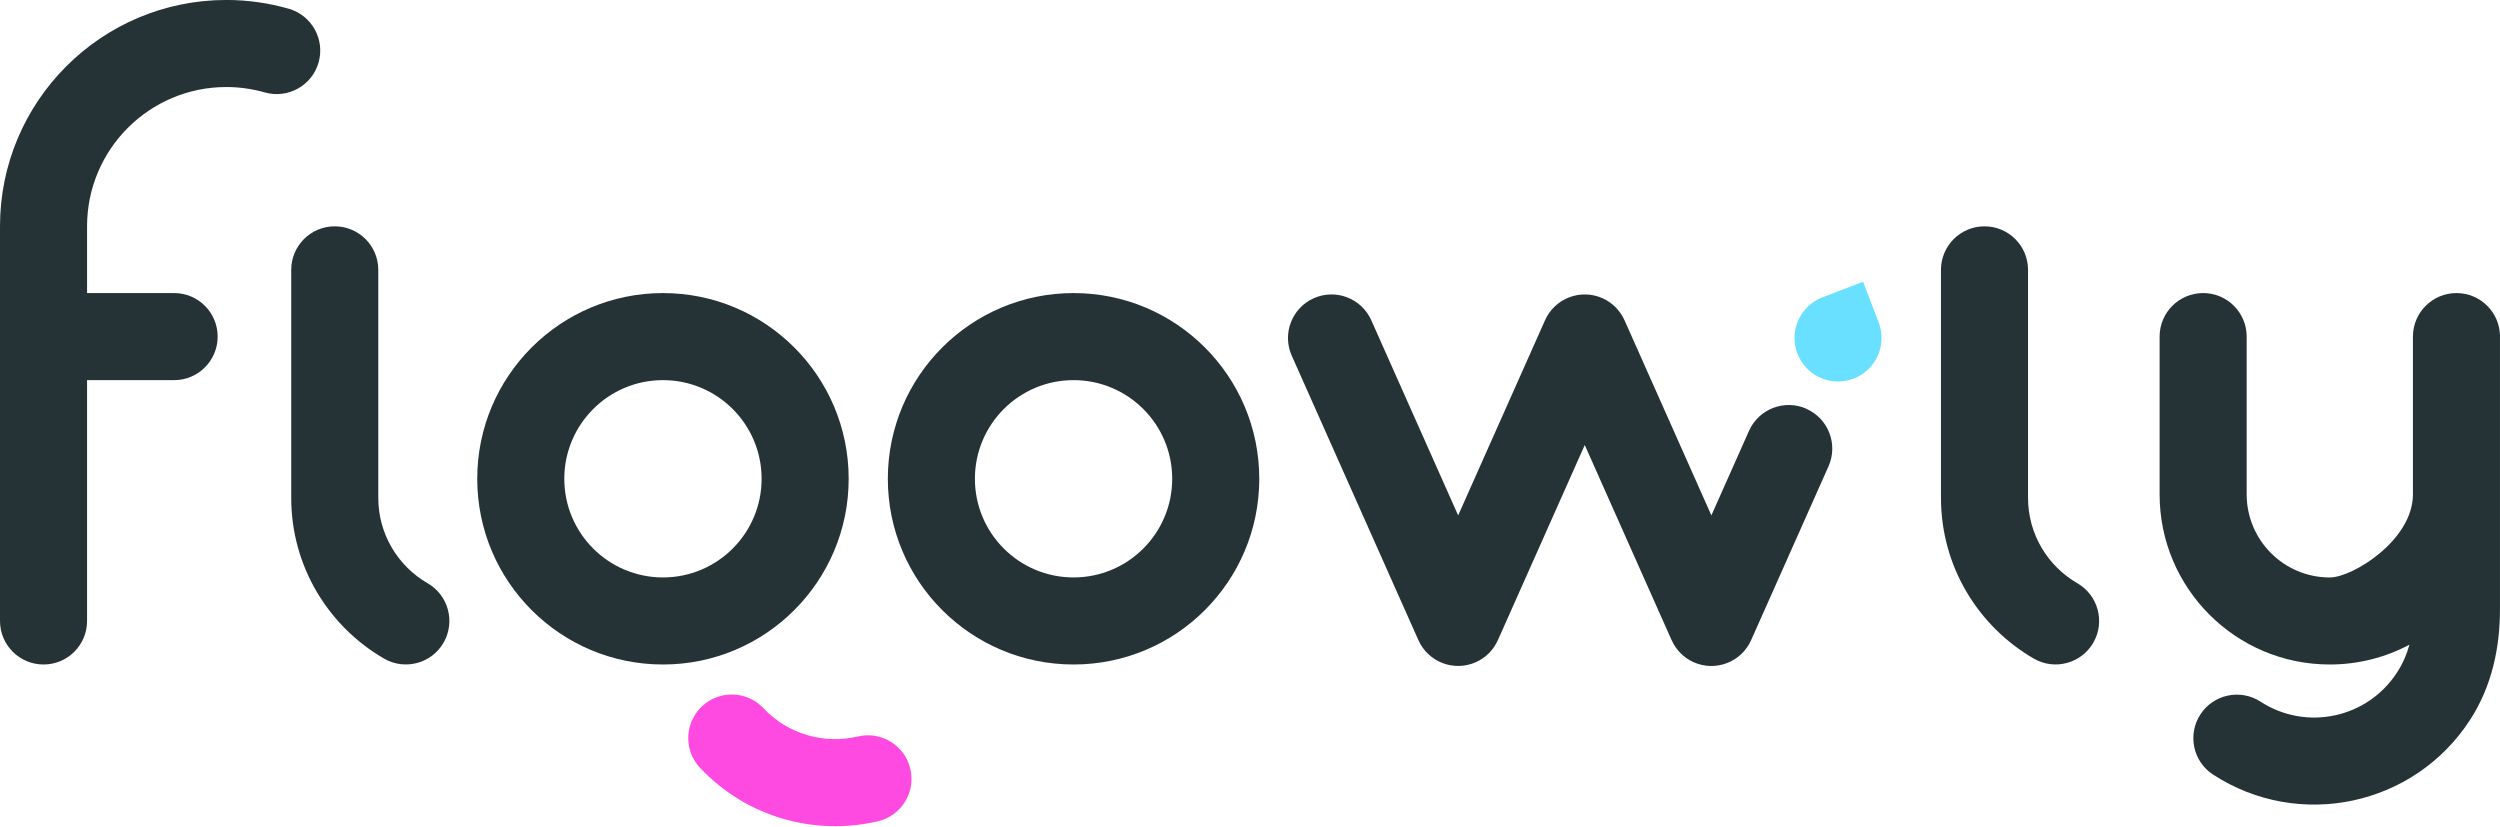
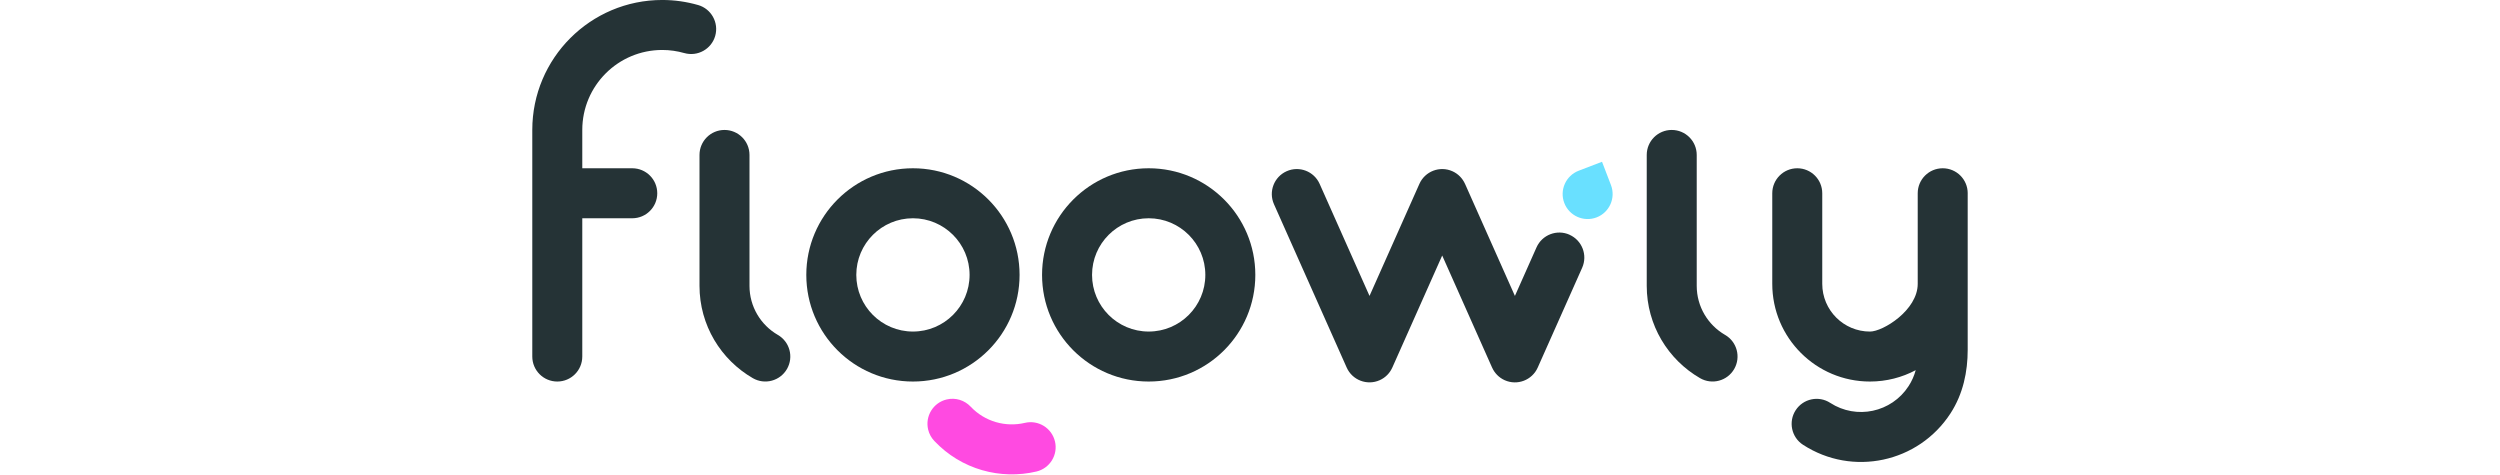
- <svg xmlns="http://www.w3.org/2000/svg" id="Capa_2" data-name="Capa 2" viewBox="0 0 744.28 245.96">
+ <svg xmlns="http://www.w3.org/2000/svg" width="195" height="37" id="Capa_2" data-name="Capa 2" viewBox="0 0 744.28 245.96">
  <defs>
    <style>
      .cls-1 {
        fill: #ff4ae1;
      }

      .cls-2 {
        fill: #69e0ff;
      }

      .cls-3 {
        fill: #253336;
      }
    </style>
  </defs>
  <g id="Capa_1-2" data-name="Capa 1">
    <g>
      <path class="cls-3" d="M537.81,121.7c-6.54-2.91-14.2,.03-17.11,6.57l-11.2,25.17-25.86-58.09h-.01c-1.26-2.82-3.51-5.21-6.55-6.57-6.54-2.91-14.2,.03-17.11,6.57l-25.86,58.09-25.86-58.09c-2.91-6.54-10.57-9.48-17.11-6.57-6.54,2.91-9.48,10.57-6.57,17.11l37.7,84.68c2.91,6.54,10.57,9.48,17.11,6.57h0c3.05-1.36,5.3-3.75,6.55-6.57h.01s25.86-58.08,25.86-58.08l25.86,58.09h.01c1.26,2.82,3.51,5.21,6.55,6.57,6.54,2.91,14.2-.03,17.11-6.57l23.04-51.75c2.91-6.54-.03-14.2-6.57-17.11Z" />
      <path class="cls-3" d="M197.37,87.25c-30.53,0-55.29,24.75-55.29,55.29s24.75,55.29,55.29,55.29,55.29-24.75,55.29-55.29-24.75-55.29-55.29-55.29Zm0,84.66c-16.22,0-29.37-13.15-29.37-29.37s13.15-29.37,29.37-29.37,29.37,13.15,29.37,29.37-13.15,29.37-29.37,29.37Z" />
      <path class="cls-3" d="M319.61,87.25c-30.53,0-55.29,24.75-55.29,55.29s24.75,55.29,55.29,55.29,55.29-24.75,55.29-55.29-24.75-55.29-55.29-55.29Zm0,84.66c-16.22,0-29.37-13.15-29.37-29.37s13.15-29.37,29.37-29.37,29.37,13.15,29.37,29.37-13.15,29.37-29.37,29.37Z" />
      <path class="cls-3" d="M127.31,173.64s-.02-.01-.04-.02c-8.76-5.08-14.65-14.56-14.65-25.41V80.34c0-7.16-5.8-12.96-12.96-12.96s-12.96,5.8-12.96,12.96v67.87c0,20.46,11.12,38.31,27.65,47.87h0s0,0,0,0c6.2,3.58,14.12,1.45,17.7-4.74,3.58-6.2,1.45-14.12-4.74-17.7Z" />
      <path class="cls-1" d="M271.01,228.88c-1.65-6.96-8.63-11.27-15.6-9.62-.01,0-.03,0-.04,.01-9.86,2.31-20.65-.54-28.09-8.43h0c-3.07-3.25-7.74-4.83-12.41-3.72-6.96,1.65-11.27,8.63-9.62,15.6,.54,2.3,1.68,4.3,3.19,5.9h0c14.04,14.89,34.38,20.25,52.96,15.87h0s0,0,0,0c6.96-1.65,11.27-8.63,9.62-15.6Z" />
      <path class="cls-3" d="M618.46,173.64s-.02-.01-.04-.02c-8.76-5.08-14.65-14.56-14.65-25.41V80.34c0-7.16-5.8-12.96-12.96-12.96s-12.96,5.8-12.96,12.96v67.87c0,20.46,11.12,38.31,27.65,47.87h0s0,0,0,0c6.2,3.58,14.12,1.45,17.7-4.74,3.58-6.2,1.45-14.12-4.74-17.7Z" />
      <path class="cls-3" d="M0,67.38v117.49c0,7.16,5.8,12.96,12.96,12.96s12.96-5.8,12.96-12.96V113.17h25.92c7.16,0,12.96-5.8,12.96-12.96s-5.8-12.96-12.96-12.96H25.92v-19.87h0c0-22.9,18.56-41.47,41.47-41.47,3.96,0,7.78,.57,11.4,1.6,0,0,.02,0,.02,0,6.88,1.97,14.06-2.01,16.03-8.88,1.97-6.88-2.01-14.06-8.88-16.03,0,0-.01,0-.02,0-5.9-1.69-12.11-2.61-18.55-2.61C30.17,0,0,30.17,0,67.38" />
      <path class="cls-3" d="M744.28,100.21c0-7.16-5.8-12.96-12.96-12.96s-12.96,5.8-12.96,12.96v46.96c0,13.67-17.98,24.75-24.75,24.75-13.67,0-24.75-11.08-24.75-24.75v-46.96c0-7.16-5.8-12.96-12.96-12.96s-12.96,5.8-12.96,12.96v46.96c0,27.98,22.68,50.66,50.66,50.66,8.57,0,16.64-2.14,23.72-5.9-.78,2.87-2,5.67-3.71,8.3-8.83,13.61-27.02,17.49-40.62,8.66h0c-6-3.89-14.03-2.18-17.92,3.82-3.89,6-2.18,14.03,3.82,17.92,0,0,.02,0,.02,.01,25.61,16.6,59.84,9.3,76.45-16.31,6.59-10.16,8.91-21.69,8.91-32.92h0V100.21Z" />
      <path class="cls-2" d="M547.2,87.65h12.96v12.96c0,7.15-5.81,12.96-12.96,12.96h0c-7.15,0-12.96-5.81-12.96-12.96h0c0-7.15,5.81-12.96,12.96-12.96Z" transform="translate(.26 202.6) rotate(-20.98)" />
    </g>
  </g>
</svg>
